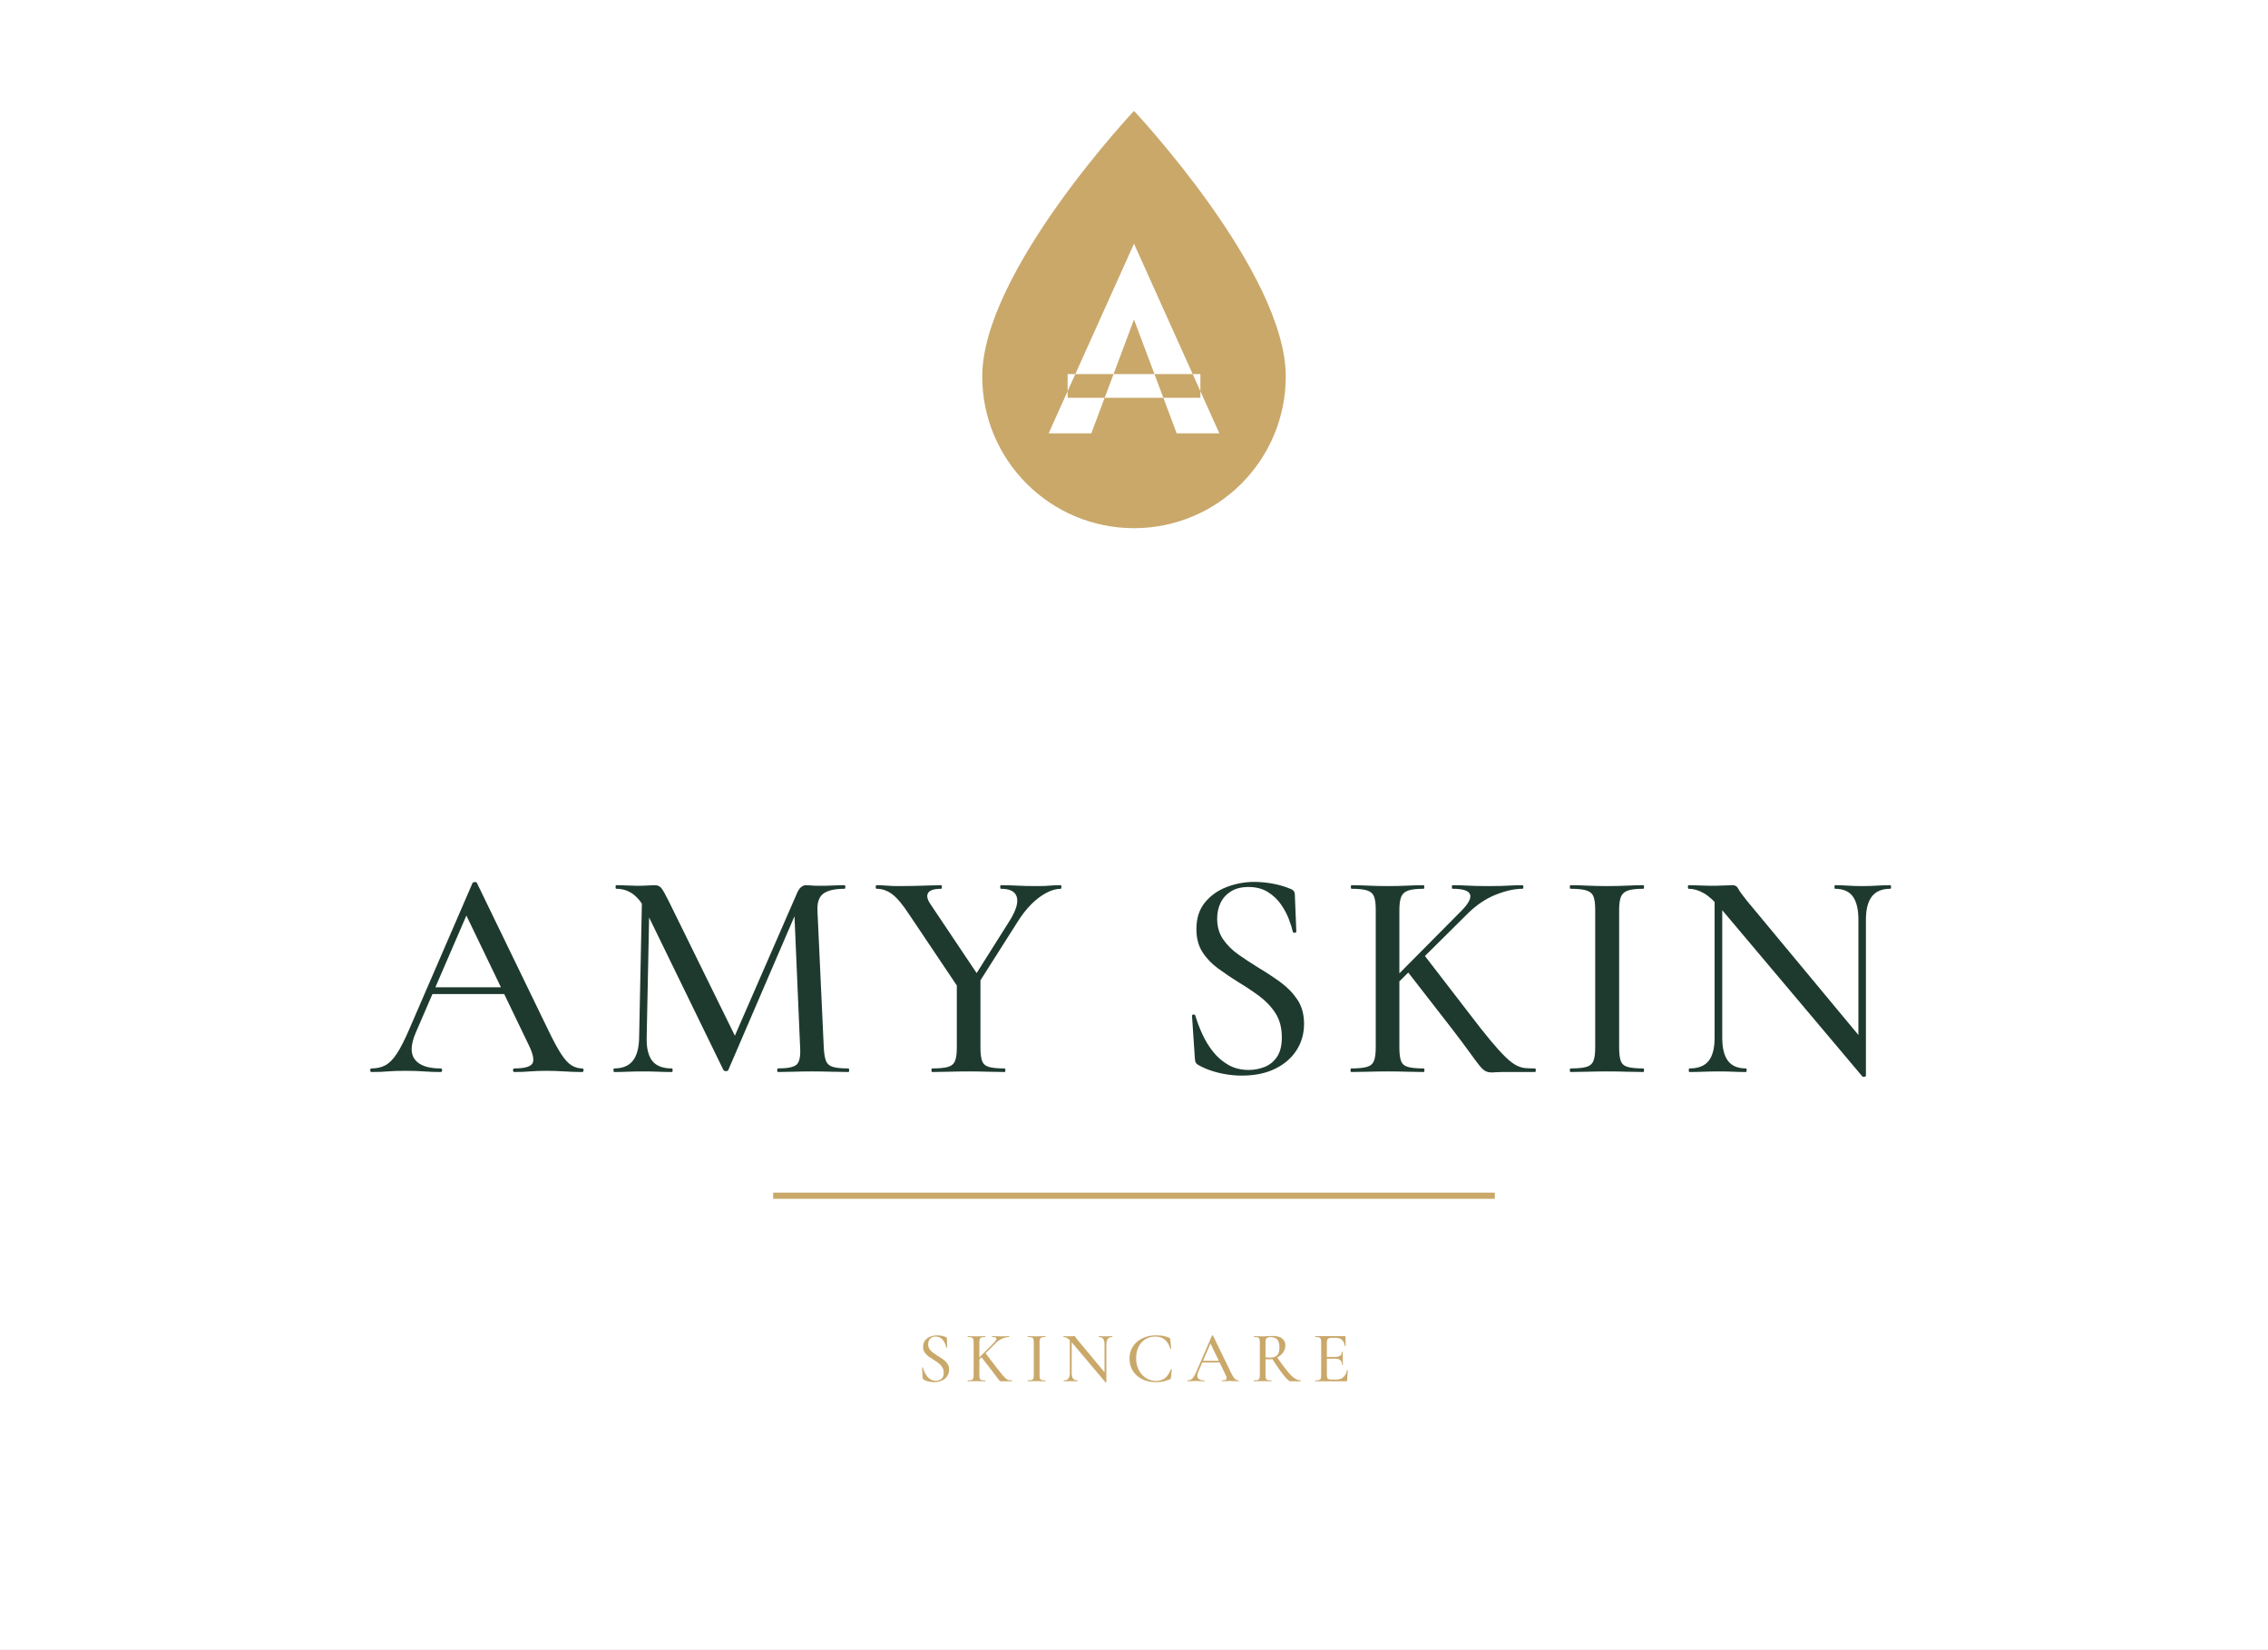
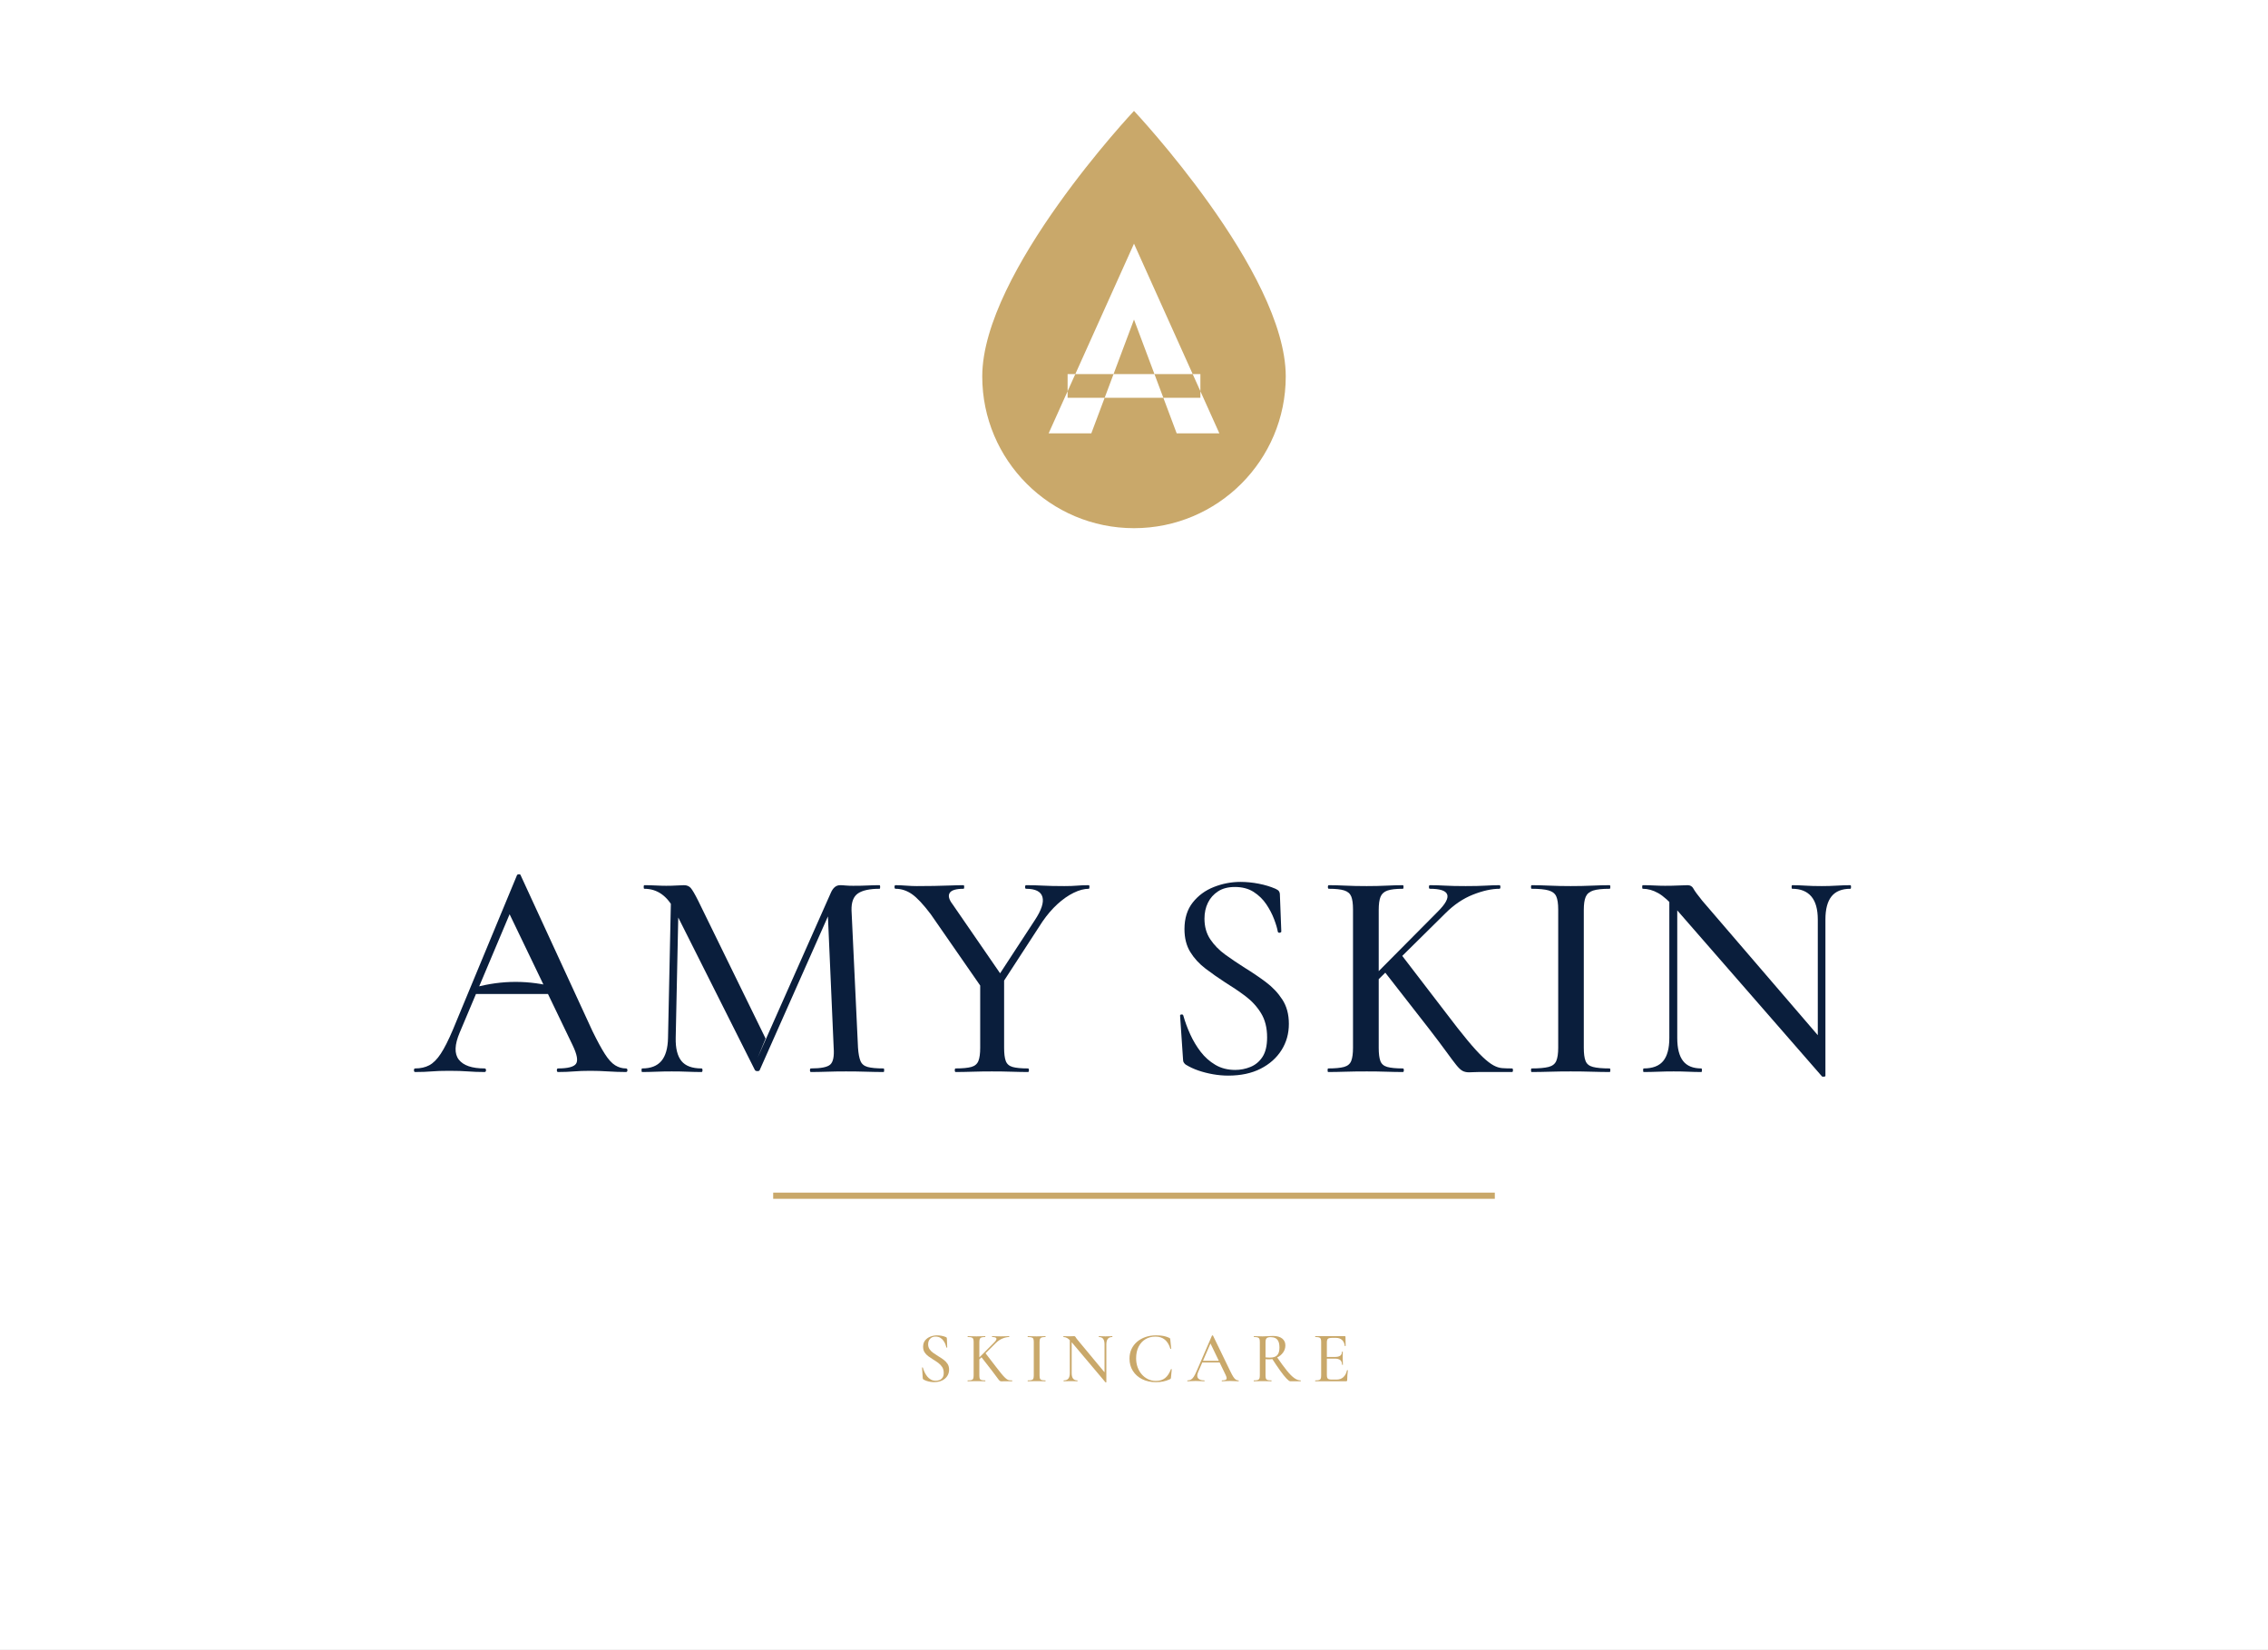
<svg xmlns="http://www.w3.org/2000/svg" width="440" height="320" viewBox="0 0 440 320">
  <rect width="440" height="320" fill="#FFFFFF" />
  <g transform="translate(174.0 16) scale(0.92)">
    <path d="M50 6 C50 6 18 40 18 62 A32 32 0 1 0 82 62 C82 40 50 6 50 6 Z M50 34 L68 74 L59 74 L50 50 L41 74 L32 74 Z M36 61.5 L64 61.5 L64 66.5 L36 66.5 Z" fill="#C9A86A" fill-rule="evenodd" />
  </g>
-   <g transform="translate(72.1 208)" fill="#1E3A2F">
-     <g transform="translate(0.00 0) scale(0.058,-0.058)">
-       <path d="M186.95 260.899 198.65 283.399H470.7L477.7 260.899ZM704.35 12Q708.8 12 708.8 6.0Q708.8 0 704.35 0Q675.45 0 644.6 2.0Q613.75 4 585.4 4Q553.05 4 529.425 2.0Q505.8 0 477 0Q473 0 473.0 6.0Q473 12 477 12Q526.25 12 537.15 27.675Q548.05 43.35 526.35 88.5L310.7 536.249L343.2 584.3L147.5 131.55Q121.6 71 144.85 41.5Q168.1 12 230.7 12Q235.7 12 235.7 6.0Q235.7 0 230.7 0Q200.7 0 175.7 2.0Q150.7 4 112.7 4Q75.9 4 53.5 2.0Q31.1 0 -0.7 0Q-4.7 0 -4.7 6.0Q-4.7 12 -0.7 12Q26.3 12 46.075 22.675Q65.85 33.35 84.25 61.375Q102.65 89.4 124.9 141L337.5 632.3Q339.05 635.3 345.125 635.525Q351.2 635.75 352.2 632.3L592.3 137Q615.75 88.35 633.525 60.85Q651.3 33.35 668.175 22.675Q685.05 12 704.35 12Z" />
+   <g transform="translate(80.6 208)" fill="#0A1E3C">
+     <g transform="translate(0.00 0) scale(0.058)">
+       <path d="M187.0 -261.0 L199.0 -283.0 C289.7 -307.7 380.3 -307.7 471.0 -283.0 L478.0 -261.0 Z M704.0 -12.0 C707.3 -12.0 709.0 -10.0 709.0 -6.0 C709.0 -2.0 707.3 -0.0 704.0 -0.0 C684.7 -0.0 664.8 -0.7 644.5 -2.0 C624.2 -3.3 604.3 -4.0 585.0 -4.0 C563.7 -4.0 545.2 -3.3 529.5 -2.0 C513.8 -0.7 496.3 -0.0 477.0 -0.0 C474.3 -0.0 473.0 -2.0 473.0 -6.0 C473.0 -10.0 474.3 -12.0 477.0 -12.0 C509.7 -12.0 529.7 -17.2 537.0 -27.5 C544.3 -37.8 540.7 -58.3 526.0 -89.0 L311.0 -536.0 L343.4 -595.4 L148.0 -132.0 C130.7 -91.3 129.7 -61.2 145.0 -41.5 C160.3 -21.8 189.0 -12.0 231.0 -12.0 C234.3 -12.0 236.0 -10.0 236.0 -6.0 C236.0 -2.0 234.3 -0.0 231.0 -0.0 C211.0 -0.0 192.7 -0.7 176.0 -2.0 C159.3 -3.3 138.3 -4.0 113.0 -4.0 C88.3 -4.0 68.5 -3.3 53.5 -2.0 C38.5 -0.7 20.3 -0.0 -1.0 -0.0 C-3.7 -0.0 -5.0 -2.0 -5.0 -6.0 C-5.0 -10.0 -3.7 -12.0 -1.0 -12.0 C17.0 -12.0 32.7 -15.5 46.0 -22.5 C59.3 -29.5 72.2 -42.3 84.5 -61.0 C96.8 -79.7 110.3 -106.3 125.0 -141.0 L339.4 -657.9 C340.0 -660.0 342.1 -661.2 345.7 -661.5 C349.3 -661.8 351.4 -660.6 352.0 -657.9 L592.0 -137.0 C608.0 -104.3 621.8 -78.8 633.5 -60.5 C645.2 -42.2 656.7 -29.5 668.0 -22.5 C679.3 -15.5 691.3 -12.0 704.0 -12.0 Z" />
    </g>
-     <g transform="translate(45.01 0) scale(0.058,-0.058)">
-       <path d="M118.65 114.35 128.65 602 153.8 600 143.9 114.35Q142.9 62.45 162.65 37.225Q182.4 12 228.35 12Q230.8 12 230.8 6.0Q230.8 0 228.35 0Q206.35 0 183.075 1.0Q159.8 2 131.35 2Q103.75 2 79.95 1.0Q56.15 0 35.25 0Q32.8 0 32.8 6.0Q32.8 12 35.25 12Q76.8 12 97.225 37.225Q117.65 62.45 118.65 114.35ZM818.7 12Q821.25 12 821.25 6.0Q821.25 0 818.7 0Q793.8 0 762.725 1.0Q731.65 2 697.3 2Q663.6 2 634.9 1.0Q606.2 0 582.95 0Q580.5 0 580.5 6.0Q580.5 12 582.95 12Q631.6 12 645.65 25.0Q659.7 38 657.25 81L637 551.949L675.9 608.3L417.05 7Q416.05 3 409.275 3.0Q402.5 3 400.5 7L139.85 542Q105.15 613 42.25 613Q39.8 613 39.8 619.0Q39.8 625 42.25 625Q59.95 625 79.65 624.0Q99.35 623 112.6 623Q132 623 147.375 624.0Q162.75 625 171 625Q185 625 192.775 615.55Q200.55 606.1 217 573L443.75 111.751L406.95 48.15L647.55 600Q653 612.35 660.6 618.675Q668.2 625 677.55 625Q684.8 625 695.25 624.0Q705.7 623 719.6 623Q748.3 623 767.225 624.0Q786.15 625 805.95 625Q808.4 625 808.4 619.0Q808.4 613 805.95 613Q758.3 613 735.975 597.575Q713.65 582.15 715.1 541.05L736.351 81Q737.801 52 743.851 37.0Q749.901 22 767.1 17.0Q784.3 12 818.7 12Z" />
+     <g transform="translate(42.63 0) scale(0.058)">
+       <path d="M109.8 -114.0 L120.1 -602.0 L145.8 -600.0 L135.5 -114.0 C134.8 -79.3 141.2 -53.7 154.6 -37.0 C168.0 -20.3 190.5 -12.0 222.0 -12.0 C224.1 -12.0 225.1 -10.0 225.1 -6.0 C225.1 -2.0 224.1 -0.0 222.0 0.0 C206.9 -0.0 191.5 -0.3 175.7 -1.0 C159.9 -1.7 142.0 -2.0 122.1 -2.0 C103.6 -2.0 86.1 -1.7 69.6 -1.0 C53.1 -0.3 37.7 -0.0 23.2 0.0 C21.9 -0.0 21.2 -2.0 21.2 -6.0 C21.2 -10.0 21.9 -12.0 23.2 -12.0 C52.1 -12.0 73.5 -20.3 87.6 -37.0 C101.7 -53.7 109.1 -79.3 109.8 -114.0 Z M830.8 -12.0 C832.1 -12.0 832.8 -10.0 832.8 -6.0 C832.8 -2.0 832.1 -0.0 830.8 0.0 C813.6 -0.0 794.4 -0.3 773.1 -1.0 C751.8 -1.7 729.2 -2.0 705.1 -2.0 C682.4 -2.0 661.1 -1.7 641.2 -1.0 C621.4 -0.3 603.5 -0.0 587.7 0.0 C585.6 -0.0 584.6 -2.0 584.6 -6.0 C584.6 -10.0 585.6 -12.0 587.7 -12.0 C621.3 -12.0 642.9 -16.3 652.5 -25.0 C662.2 -33.7 666.0 -52.3 663.9 -81.0 L643.3 -552.0 L683.5 -608.0 L416.7 -7.0 C416.0 -4.3 413.5 -3.0 409.0 -3.0 C404.5 -3.0 401.6 -4.3 400.2 -7.0 L131.4 -542.0 C107.3 -589.3 73.7 -613.0 30.4 -613.0 C29.1 -613.0 28.4 -615.0 28.4 -619.0 C28.4 -623.0 29.1 -625.0 30.4 -625.0 C42.8 -625.0 55.7 -624.7 69.1 -624.0 C82.5 -623.3 94.0 -623.0 103.6 -623.0 C116.6 -623.0 128.4 -623.3 139.1 -624.0 C149.8 -624.7 157.8 -625.0 163.3 -625.0 C172.9 -625.0 180.4 -621.8 185.9 -615.5 C191.4 -609.2 199.7 -595.0 210.7 -573.0 L436.2 -112.0 L409.6 -48.0 L654.6 -600.0 C658.1 -608.0 662.4 -614.2 667.5 -618.5 C672.6 -622.8 678.6 -625.0 685.5 -625.0 C690.3 -625.0 696.3 -624.7 703.5 -624.0 C710.8 -623.3 719.2 -623.0 728.8 -623.0 C748.0 -623.0 764.1 -623.3 777.2 -624.0 C790.3 -624.7 803.7 -625.0 817.4 -625.0 C818.7 -625.0 819.4 -623.0 819.4 -619.0 C819.4 -615.0 818.7 -613.0 817.4 -613.0 C784.4 -613.0 760.4 -607.8 745.2 -597.5 C730.1 -587.2 722.9 -568.3 723.6 -541.0 L745.3 -81.0 C746.6 -61.7 749.4 -47.0 753.5 -37.0 C757.6 -27.0 765.5 -20.3 777.2 -17.0 C788.9 -13.7 806.7 -12.0 830.8 -12.0 Z" />
    </g>
-     <g transform="translate(97.90 0) scale(0.058,-0.058)">
-       <path d="M306.45 284.6 447.6 508.45Q477.85 557.85 470.075 585.425Q462.3 613 416.95 613Q414.5 613 414.5 619.0Q414.5 625 416.95 625Q445.65 625 471.45 623.5Q497.25 622 539.3 622Q564.3 622 579.8 623.5Q595.3 625 617.3 625Q619.3 625 619.3 619.0Q619.3 613 617.3 613Q594.55 613 568.75 599.35Q542.95 585.7 518.525 561.2Q494.1 536.7 472.85 502.749L324.7 269.25ZM280.9 272.35 109.65 527.6Q77.35 576.95 53.025 594.975Q28.7 613 1.15 613Q-1.85 613 -1.85 619.0Q-1.85 625 1.15 625Q17.25 625 35.175 623.5Q53.1 622 69.2 622Q96.65 622 123.975 622.5Q151.3 623 175.675 624.0Q200.05 625 217.5 625Q219.5 625 219.5 619.0Q219.5 613 217.5 613Q181.901 613 173.376 599.05Q164.851 585.1 181.751 560.85L344.45 317.9ZM269.4 310 348.5 319V81Q348.5 52 354.05 37.0Q359.6 22 376.8 17.0Q394 12 428.85 12Q431.85 12 431.85 6.0Q431.85 0 428.85 0Q404.5 0 374.375 1.0Q344.25 2 308.45 2Q274.1 2 242.75 1.0Q211.4 0 187.05 0Q184.5 0 184.5 6.0Q184.5 12 187.05 12Q221.9 12 239.6 17.0Q257.3 22 263.35 37.0Q269.4 52 269.4 81Z" />
+     <g transform="translate(93.96 0) scale(0.058)">
+       <path d="M306.0 -285.0 L451.7 -508.0 C473.8 -541.3 482.3 -567.2 477.2 -585.5 C472.1 -603.8 453.8 -613.0 422.3 -613.0 C420.2 -613.0 419.2 -615.0 419.2 -619.0 C419.2 -623.0 420.3 -625.0 422.4 -625.0 C442.7 -625.0 461.7 -624.5 479.6 -623.5 C497.4 -622.5 521.0 -622.0 550.4 -622.0 C567.9 -622.0 582.1 -622.5 593.0 -623.5 C603.8 -624.5 616.9 -625.0 632.4 -625.0 C633.8 -625.0 634.5 -623.0 634.4 -619.0 C634.3 -615.0 633.6 -613.0 632.2 -613.0 C616.9 -613.0 600.0 -608.5 581.5 -599.5 C563.1 -590.5 545.0 -577.8 527.2 -561.5 C509.4 -545.2 492.7 -525.7 477.1 -503.0 L325.0 -269.0 Z M281.0 -272.0 L103.5 -528.0 C78.8 -560.7 57.9 -583.0 40.8 -595.0 C23.6 -607.0 5.2 -613.0 -14.3 -613.0 C-16.4 -613.0 -17.5 -615.0 -17.6 -619.0 C-17.6 -623.0 -16.5 -625.0 -14.4 -625.0 C-3.3 -625.0 8.6 -624.5 21.2 -623.5 C33.9 -622.5 45.8 -622.0 57.0 -622.0 C76.6 -622.0 95.9 -622.2 114.8 -622.5 C133.7 -622.8 151.7 -623.3 168.8 -624.0 C185.9 -624.7 200.8 -625.0 213.4 -625.0 C214.8 -625.0 215.5 -623.0 215.5 -619.0 C215.5 -615.0 214.8 -613.0 213.4 -613.0 C188.2 -613.0 172.7 -608.3 166.9 -599.0 C161.2 -589.7 164.4 -577.0 176.7 -561.0 L344.0 -318.0 Z M269.0 -310.0 L349.0 -319.0 L349.0 -81.0 C349.0 -61.7 350.8 -47.0 354.5 -37.0 C358.2 -27.0 365.7 -20.3 377.0 -17.0 C388.3 -13.7 405.7 -12.0 429.0 -12.0 C431.0 -12.0 432.0 -10.0 432.0 -6.0 C432.0 -2.0 431.0 -0.0 429.0 0.0 C413.0 -0.0 394.8 -0.3 374.5 -1.0 C354.2 -1.7 332.0 -2.0 308.0 -2.0 C285.3 -2.0 263.5 -1.7 242.5 -1.0 C221.5 -0.3 203.0 -0.0 187.0 0.0 C185.0 -0.0 184.0 -2.0 184.0 -6.0 C184.0 -10.0 185.0 -12.0 187.0 -12.0 C210.3 -12.0 227.8 -13.7 239.5 -17.0 C251.2 -20.3 259.0 -27.0 263.0 -37.0 C267.0 -47.0 269.0 -61.7 269.0 -81.0 Z" />
    </g>
-     <g transform="translate(155.09 0) scale(0.058,-0.058)">
-       <path d="M154.2 513Q154.2 472.8 174.25 443.75Q194.3 414.7 226.35 392.25Q258.4 369.8 293.95 347.9Q331.4 325.55 365.625 300.7Q399.85 275.85 422.35 242.45Q444.85 209.05 444.85 161.05Q444.85 111.9 419.65 72.725Q394.45 33.55 347.875 10.775Q301.3 -12 236 -12Q210.4 -12 183.95 -7.65Q157.5 -3.3 133.2 4.875Q108.9 13.05 89.2 24.7Q84.65 27.7 82.475 31.75Q80.3 35.8 79.75 43.7L70.15 186.75Q69.15 191.75 74.65 192.25Q80.15 192.75 81.15 188.75Q90.1 158.3 104.8 126.275Q119.5 94.25 140.9 67.45Q162.3 40.65 191.675 23.8Q221.05 6.95 259.8 6.95Q287.2 6.95 312.6 16.875Q338 26.8 354.25 50.55Q370.5 74.3 370.5 115.7Q370.5 163.8 349.225 196.75Q327.95 229.7 294.95 254.1Q261.95 278.5 225.4 300.4Q190.4 322.3 157.85 345.975Q125.3 369.65 105.025 401.15Q84.75 432.65 84.75 478.3Q84.75 532.1 113.225 567.05Q141.7 602 186.35 619.0Q231 636 278.25 636Q308.75 636 340.626 630.05Q372.501 624.1 399 612.9Q407.901 609.45 410.951 604.725Q414 600 414 594.55L418.95 470.099Q418.95 466.549 413.9 465.874Q408.85 465.199 407.4 468.749Q403.6 486.249 393.975 511.549Q384.35 536.849 367.175 561.35Q350 585.85 323.375 602.4Q296.75 618.95 258.95 618.95Q224.05 618.95 200.8 604.55Q177.55 590.15 165.875 566.525Q154.2 542.9 154.2 513Z" />
+     <g transform="translate(143.96 0) scale(0.058)">
+       <path d="M157.1 -513.0 C157.1 -486.3 163.6 -463.3 176.5 -444.0 C189.4 -424.7 206.2 -407.5 226.9 -392.5 C247.7 -377.5 269.6 -362.7 292.9 -348.0 C316.8 -333.3 339.9 -317.7 362.2 -301.0 C384.6 -284.3 403.0 -264.8 417.5 -242.5 C432.1 -220.2 439.4 -193.0 439.4 -161.0 C439.4 -128.3 431.1 -99.0 414.6 -73.0 C398.1 -47.0 374.9 -26.3 344.8 -11.0 C314.7 4.3 278.7 12.0 236.6 12.0 C219.8 12.0 202.8 10.5 185.7 7.5 C168.6 4.5 152.2 0.3 136.7 -5.0 C121.2 -10.3 106.9 -17.0 94.0 -25.0 C91.5 -27.0 89.4 -29.3 87.8 -32.0 C86.1 -34.7 85.3 -38.7 85.3 -44.0 L75.6 -187.0 C74.9 -190.3 76.4 -192.2 79.9 -192.5 C83.5 -192.8 85.6 -191.7 86.3 -189.0 C92.1 -168.3 99.8 -147.3 109.5 -126.0 C119.2 -104.7 130.9 -85.2 144.5 -67.5 C158.1 -49.8 174.4 -35.3 193.5 -24.0 C212.6 -12.7 234.7 -7.0 259.9 -7.0 C277.4 -7.0 294.4 -10.3 310.9 -17.0 C327.4 -23.7 340.8 -34.8 351.1 -50.5 C361.4 -66.2 366.6 -88.0 366.6 -116.0 C366.6 -148.0 359.8 -175.0 346.2 -197.0 C332.7 -219.0 315.2 -238.0 293.9 -254.0 C272.6 -270.0 249.9 -285.3 226.0 -300.0 C203.3 -314.7 181.5 -330.0 160.5 -346.0 C139.5 -362.0 122.5 -380.5 109.6 -401.5 C96.7 -422.5 90.2 -448.0 90.2 -478.0 C90.2 -514.0 99.4 -543.7 117.8 -567.0 C136.2 -590.3 159.8 -607.7 188.6 -619.0 C217.4 -630.3 247.0 -636.0 277.4 -636.0 C297.4 -636.0 317.8 -634.0 338.4 -630.0 C359.1 -626.0 377.9 -620.3 394.7 -613.0 C400.6 -610.3 404.5 -607.5 406.4 -604.5 C408.3 -601.5 409.3 -598.3 409.3 -595.0 L414.1 -470.0 C414.1 -468.0 412.5 -466.7 409.2 -466.0 C406.0 -465.3 403.8 -466.3 402.5 -469.0 C400.6 -480.3 396.4 -494.5 389.9 -511.5 C383.4 -528.5 374.7 -545.2 363.7 -561.5 C352.7 -577.8 338.6 -591.5 321.5 -602.5 C304.4 -613.5 283.5 -619.0 258.9 -619.0 C236.3 -619.0 217.6 -614.2 202.7 -604.5 C187.8 -594.8 176.5 -582.2 168.8 -566.5 C161.0 -550.8 157.1 -533.0 157.1 -513.0 Z" />
    </g>
-     <g transform="translate(188.09 0) scale(0.058,-0.058)">
-       <path d="M115.65 81V544Q115.65 573 109.825 587.5Q104 602 86.575 607.5Q69.15 613 34.75 613Q32.3 613 32.3 619.0Q32.3 625 34.75 625Q59.65 625 90.275 623.5Q120.9 622 154.7 622Q191.05 622 221.4 623.5Q251.75 625 275.65 625Q278.1 625 278.1 619.0Q278.1 613 275.65 613Q241.25 613 224.05 607.0Q206.85 601 200.8 586.0Q194.75 571 194.75 542V81Q194.75 52 200.3 37.0Q205.85 22 223.325 17.0Q240.8 12 275.65 12Q278.55 12 278.55 6.0Q278.55 0 275.65 0Q250.75 0 220.9 1.0Q191.05 2 154.7 2Q120.9 2 89.55 1.0Q58.2 0 33.3 0Q31.3 0 31.3 6.0Q31.3 12 33.3 12Q68.15 12 85.85 17.0Q103.55 22 109.6 37.0Q115.65 52 115.65 81ZM370.3 145 218.45 340.45 277.551 391.6 425.601 199.35Q469.001 142.15 499.026 106.1Q529.051 70.05 549.476 50.375Q569.901 30.7 585.55 22.525Q601.2 14.35 615.8 13.175Q630.4 12 648.05 12Q651.05 12 651.05 6.0Q651.05 0 648.05 0Q603.5 0 576.5 0.0Q549.5 0 536.05 0Q525.45 0 518.025 -0.725Q510.6 -1.45 504.25 -1.45Q490.7 -1.45 481.8 3.55Q472.9 8.55 461.05 23.55Q449.2 38.55 428.3 67.55Q407.4 96.55 370.3 145ZM142.9 277.8 400.35 537.4Q437.9 574.95 431.15 593.975Q424.4 613 372.75 613Q370.3 613 370.3 619.0Q370.3 625 372.75 625Q398.1 625 424.175 623.5Q450.25 622 492.95 622Q534.9 622 559.325 623.5Q583.75 625 606.451 625Q609.451 625 609.451 619.0Q609.451 613 606.451 613Q567.05 613 517.55 593.375Q468.05 573.75 424.7 531.4L168.25 277Z" />
+     <g transform="translate(175.16 0) scale(0.058)">
+       <path d="M116.0 -81.0 L116.0 -544.0 C116.0 -563.3 114.0 -577.8 110.0 -587.5 C106.0 -597.2 98.2 -603.8 86.5 -607.5 C74.8 -611.2 57.7 -613.0 35.0 -613.0 C33.0 -613.0 32.0 -615.0 32.0 -619.0 C32.0 -623.0 33.0 -625.0 35.0 -625.0 C51.7 -625.0 70.2 -624.5 90.5 -623.5 C110.8 -622.5 134.7 -622.0 162.0 -622.0 C186.0 -622.0 208.2 -622.5 228.5 -623.5 C248.8 -624.5 267.0 -625.0 283.0 -625.0 C284.3 -625.0 285.0 -623.0 285.0 -619.0 C285.0 -615.0 284.3 -613.0 283.0 -613.0 C259.7 -613.0 242.3 -611.0 231.0 -607.0 C219.7 -603.0 212.0 -596.0 208.0 -586.0 C204.0 -576.0 202.0 -561.3 202.0 -542.0 L202.0 -81.0 C202.0 -61.7 203.8 -47.0 207.5 -37.0 C211.2 -27.0 218.8 -20.3 230.5 -17.0 C242.2 -13.7 259.7 -12.0 283.0 -12.0 C285.0 -12.0 286.0 -10.0 286.0 -6.0 C286.0 -2.0 285.0 -0.0 283.0 0.0 C266.3 -0.0 248.0 -0.3 228.0 -1.0 C208.0 -1.7 186.0 -2.0 162.0 -2.0 C134.7 -2.0 110.5 -1.7 89.5 -1.0 C68.5 -0.3 49.7 -0.0 33.0 0.0 C31.7 -0.0 31.0 -2.0 31.0 -6.0 C31.0 -10.0 31.7 -12.0 33.0 -12.0 C56.3 -12.0 74.0 -13.7 86.0 -17.0 C98.0 -20.3 106.0 -27.0 110.0 -37.0 C114.0 -47.0 116.0 -61.7 116.0 -81.0 Z M370.0 -145.0 L218.0 -340.0 L278.0 -392.0 L426.0 -199.0 C454.7 -161.0 479.0 -130.0 499.0 -106.0 C519.0 -82.0 535.8 -63.5 549.5 -50.5 C563.2 -37.5 575.2 -28.2 585.5 -22.5 C595.8 -16.8 605.8 -13.7 615.5 -13.0 C625.2 -12.3 636.0 -12.0 648.0 -12.0 C650.0 -12.0 651.0 -10.0 651.0 -6.0 C651.0 -2.0 650.0 -0.0 648.0 0.0 C618.7 -0.0 595.0 -0.0 577.0 -0.0 C559.0 -0.0 545.3 -0.0 536.0 0.0 C528.7 -0.0 522.7 0.2 518.0 0.5 C513.3 0.8 508.7 1.0 504.0 1.0 C495.3 1.0 488.0 -0.7 482.0 -4.0 C476.0 -7.3 469.0 -14.0 461.0 -24.0 C453.0 -34.0 442.0 -48.7 428.0 -68.0 C414.0 -87.3 394.7 -113.0 370.0 -145.0 Z M143.0 -278.0 L400.0 -537.0 C425.3 -562.3 435.7 -581.3 431.0 -594.0 C426.3 -606.7 407.0 -613.0 373.0 -613.0 C371.0 -613.0 370.0 -615.0 370.0 -619.0 C370.0 -623.0 371.0 -625.0 373.0 -625.0 C389.7 -625.0 406.7 -624.5 424.0 -623.5 C441.3 -622.5 464.3 -622.0 493.0 -622.0 C521.0 -622.0 543.2 -622.5 559.5 -623.5 C575.8 -624.5 591.3 -625.0 606.0 -625.0 C608.0 -625.0 609.0 -623.0 609.0 -619.0 C609.0 -615.0 608.0 -613.0 606.0 -613.0 C580.0 -613.0 550.5 -606.5 517.5 -593.5 C484.5 -580.5 453.7 -559.7 425.0 -531.0 L168.0 -277.0 Z" />
    </g>
-     <g transform="translate(229.97 0) scale(0.058,-0.058)">
-       <path d="M207.75 81Q207.75 52 213.3 37.0Q218.85 22 236.325 17.0Q253.8 12 288.65 12Q291.1 12 291.1 6.0Q291.1 0 288.65 0Q263.635 0 233.408 1.0Q203.181 2 166.7 2Q132.164 2 101.291 1.0Q70.417 0 45.3 0Q42.75 0 42.75 6.0Q42.75 12 45.48 12Q80.06 12 97.805 17.0Q115.55 22 121.6 37.0Q127.65 52 127.65 81V544Q127.65 573 121.702 587.5Q115.755 602 97.912 607.5Q80.07 613 45.3 613Q42.75 613 42.75 619.0Q42.75 625 45.3 625Q70.417 625 101.291 623.5Q132.164 622 166.7 622Q203.181 622 233.929 623.5Q264.677 625 288.65 625Q291.1 625 291.1 619.0Q291.1 613 288.65 613Q254.109 613 236.838 607.0Q219.567 601 213.659 586.0Q207.75 571 207.75 542Z" />
+     <g transform="translate(214.43 0) scale(0.058)">
+       <path d="M210.9 -81.0 C210.9 -61.7 212.8 -47.0 216.8 -37.0 C220.7 -27.0 228.8 -20.3 241.4 -17.0 C253.9 -13.7 272.6 -12.0 297.5 -12.0 C299.0 -12.0 299.7 -10.0 299.7 -6.0 C299.7 -2.0 299.0 -0.0 297.5 0.0 C279.7 -0.0 259.9 -0.3 238.2 -1.0 C216.4 -1.7 192.7 -2.0 167.0 -2.0 C142.1 -2.0 118.5 -1.7 96.4 -1.0 C74.3 -0.3 54.3 -0.0 36.5 0.0 C35.0 -0.0 34.3 -2.0 34.3 -6.0 C34.3 -10.0 35.0 -12.0 36.5 -12.0 C61.4 -12.0 80.3 -13.7 93.2 -17.0 C106.0 -20.3 114.5 -27.0 118.8 -37.0 C123.1 -47.0 125.3 -61.7 125.3 -81.0 L125.3 -544.0 C125.3 -563.3 123.1 -577.8 118.8 -587.5 C114.5 -597.2 106.0 -603.8 93.2 -607.5 C80.3 -611.2 61.4 -613.0 36.5 -613.0 C35.0 -613.0 34.3 -615.0 34.3 -619.0 C34.3 -623.0 35.0 -625.0 36.5 -625.0 C54.3 -625.0 74.3 -624.5 96.4 -623.5 C118.5 -622.5 142.1 -622.0 167.0 -622.0 C192.7 -622.0 216.6 -622.5 238.7 -623.5 C260.8 -624.5 280.4 -625.0 297.5 -625.0 C299.0 -625.0 299.7 -623.0 299.7 -619.0 C299.7 -615.0 299.0 -613.0 297.5 -613.0 C272.6 -613.0 254.0 -611.0 241.9 -607.0 C229.8 -603.0 221.6 -596.0 217.3 -586.0 C213.0 -576.0 210.9 -561.3 210.9 -542.0 Z" />
    </g>
-     <g transform="translate(253.46 0) scale(0.058,-0.058)">
-       <path d="M122.05 114.35V602L147.65 600V114.35Q147.65 62.45 166.9 37.225Q186.15 12 226.8 12Q229.35 12 229.35 6.0Q229.35 0 226.8 0Q206.45 0 184.6 1.0Q162.75 2 136.4 2Q109.7 2 84.775 1.0Q59.85 0 38.05 0Q35.6 0 35.6 6.0Q35.6 12 38.05 12Q82.05 12 102.05 37.225Q122.05 62.45 122.05 114.35ZM628.2 -12.8Q628.2 -15.25 623.425 -15.75Q618.65 -16.25 616.65 -15.25L146.2 543Q111.3 584 85.475 598.5Q59.65 613 35.2 613Q32.65 613 32.65 619.0Q32.65 625 35.2 625Q53.55 625 72.9 624.0Q92.25 623 108.05 623Q131.95 623 151.875 624.0Q171.801 625 182.301 625Q195.301 625 200.976 613.5Q206.651 602 230.101 573L620.2 103.251ZM628.2 509.65V-12.8L603.05 17.75V509.65Q603.05 561.55 584.35 587.275Q565.65 613 525 613Q523 613 523.0 619.0Q523 625 525 625Q545.9 625 567.75 623.5Q589.6 622 615.95 622Q640.75 622 665.1 623.5Q689.45 625 709.8 625Q712.35 625 712.35 619.0Q712.35 613 709.8 613Q668.15 613 648.175 587.275Q628.2 561.55 628.2 509.65Z" />
+     <g transform="translate(236.47 0) scale(0.058)">
+       <path d="M117.0 -114.0 L117.0 -602.0 L143.5 -600.0 L143.5 -114.0 C143.5 -79.3 150.0 -53.7 162.9 -37.0 C175.8 -20.3 196.2 -12.0 224.1 -12.0 C225.4 -12.0 226.1 -10.0 226.1 -6.0 C226.1 -2.0 225.4 -0.0 224.1 0.0 C209.8 -0.0 195.4 -0.3 180.8 -1.0 C166.1 -1.7 149.6 -2.0 131.3 -2.0 C113.6 -2.0 96.3 -1.7 79.3 -1.0 C62.3 -0.3 46.3 -0.0 31.3 0.0 C30.0 -0.0 29.3 -2.0 29.3 -6.0 C29.3 -10.0 30.0 -12.0 31.3 -12.0 C61.2 -12.0 83.0 -20.3 96.6 -37.0 C110.2 -53.7 117.0 -79.3 117.0 -114.0 Z M639.1 13.0 C639.1 14.3 637.6 15.2 634.5 15.5 C631.4 15.8 629.2 15.7 627.9 15.0 L141.5 -543.0 C117.7 -570.3 97.1 -588.8 79.8 -598.5 C62.5 -608.2 45.3 -613.0 28.3 -613.0 C26.9 -613.0 26.2 -615.0 26.2 -619.0 C26.2 -623.0 26.9 -625.0 28.3 -625.0 C41.2 -625.0 54.1 -624.7 67.0 -624.0 C79.9 -623.3 91.8 -623.0 102.7 -623.0 C119.0 -623.0 134.0 -623.3 147.6 -624.0 C161.2 -624.7 171.4 -625.0 178.2 -625.0 C187.1 -625.0 193.5 -621.2 197.6 -613.5 C201.7 -605.8 211.5 -592.3 227.2 -573.0 L631.0 -103.0 Z M639.1 -510.0 L639.1 13.0 L613.6 -18.0 L613.6 -510.0 C613.6 -544.7 606.3 -570.5 591.8 -587.5 C577.2 -604.5 556.0 -613.0 528.1 -613.0 C526.7 -613.0 526.0 -615.0 526.0 -619.0 C526.0 -623.0 526.7 -625.0 528.1 -625.0 C542.4 -625.0 557.0 -624.5 572.0 -623.5 C586.9 -622.5 605.2 -622.0 626.9 -622.0 C643.9 -622.0 660.5 -622.5 676.8 -623.5 C693.1 -624.5 708.5 -625.0 722.8 -625.0 C724.1 -625.0 724.8 -623.0 724.8 -619.0 C724.8 -615.0 724.1 -613.0 722.8 -613.0 C694.2 -613.0 673.1 -604.5 659.5 -587.5 C645.9 -570.5 639.1 -544.7 639.1 -510.0 Z" />
    </g>
  </g>
  <line x1="150.0" y1="232" x2="290.0" y2="232" stroke="#C9A86A" stroke-width="1.2" />
  <g transform="translate(177.9 268)" fill="#C9A86A">
    <g transform="translate(0.00 0) scale(0.014,-0.014)">
      <path d="M154.2 513Q154.2 472.8 174.25 443.75Q194.3 414.7 226.35 392.25Q258.4 369.8 293.95 347.9Q331.4 325.55 365.625 300.7Q399.85 275.85 422.35 242.45Q444.85 209.05 444.85 161.05Q444.85 111.9 419.65 72.725Q394.45 33.55 347.875 10.775Q301.3 -12 236 -12Q210.4 -12 183.95 -7.65Q157.5 -3.3 133.2 4.875Q108.9 13.05 89.2 24.7Q84.65 27.7 82.475 31.75Q80.3 35.8 79.75 43.7L70.15 186.75Q69.15 191.75 74.65 192.25Q80.15 192.75 81.15 188.75Q90.1 158.3 104.8 126.275Q119.5 94.25 140.9 67.45Q162.3 40.65 191.675 23.8Q221.05 6.95 259.8 6.95Q287.2 6.95 312.6 16.875Q338 26.8 354.25 50.55Q370.5 74.3 370.5 115.7Q370.5 163.8 349.225 196.75Q327.95 229.7 294.95 254.1Q261.95 278.5 225.4 300.4Q190.4 322.3 157.85 345.975Q125.3 369.65 105.025 401.15Q84.75 432.65 84.75 478.3Q84.75 532.1 113.225 567.05Q141.7 602 186.35 619.0Q231 636 278.25 636Q308.75 636 340.626 630.05Q372.501 624.1 399 612.9Q407.901 609.45 410.951 604.725Q414 600 414 594.55L418.95 470.099Q418.95 466.549 413.9 465.874Q408.85 465.199 407.4 468.749Q403.6 486.249 393.975 511.549Q384.35 536.849 367.175 561.35Q350 585.85 323.375 602.4Q296.75 618.95 258.95 618.95Q224.05 618.95 200.8 604.55Q177.55 590.15 165.875 566.525Q154.2 542.9 154.2 513Z" />
    </g>
    <g transform="translate(9.37 0) scale(0.014,-0.014)">
      <path d="M115.65 81V544Q115.65 573 109.825 587.5Q104 602 86.575 607.5Q69.15 613 34.75 613Q32.3 613 32.3 619.0Q32.3 625 34.75 625Q59.65 625 90.275 623.5Q120.9 622 154.7 622Q191.05 622 221.4 623.5Q251.75 625 275.65 625Q278.1 625 278.1 619.0Q278.1 613 275.65 613Q241.25 613 224.05 607.0Q206.85 601 200.8 586.0Q194.75 571 194.75 542V81Q194.75 52 200.3 37.0Q205.85 22 223.325 17.0Q240.8 12 275.65 12Q278.55 12 278.55 6.0Q278.55 0 275.65 0Q250.75 0 220.9 1.0Q191.05 2 154.7 2Q120.9 2 89.55 1.0Q58.2 0 33.3 0Q31.3 0 31.3 6.0Q31.3 12 33.3 12Q68.15 12 85.85 17.0Q103.55 22 109.6 37.0Q115.65 52 115.65 81ZM370.3 145 218.45 340.45 277.551 391.6 425.601 199.35Q469.001 142.15 499.026 106.1Q529.051 70.05 549.476 50.375Q569.901 30.7 585.55 22.525Q601.2 14.35 615.8 13.175Q630.4 12 648.05 12Q651.05 12 651.05 6.0Q651.05 0 648.05 0Q603.5 0 576.5 0.0Q549.5 0 536.05 0Q525.45 0 518.025 -0.725Q510.6 -1.45 504.25 -1.45Q490.7 -1.45 481.8 3.55Q472.9 8.55 461.05 23.55Q449.2 38.55 428.3 67.55Q407.4 96.55 370.3 145ZM142.9 277.8 400.35 537.4Q437.9 574.95 431.15 593.975Q424.4 613 372.75 613Q370.3 613 370.3 619.0Q370.3 625 372.75 625Q398.1 625 424.175 623.5Q450.25 622 492.95 622Q534.9 622 559.325 623.5Q583.75 625 606.451 625Q609.451 625 609.451 619.0Q609.451 613 606.451 613Q567.05 613 517.55 593.375Q468.05 573.75 424.7 531.4L168.25 277Z" />
    </g>
    <g transform="translate(20.87 0) scale(0.014,-0.014)">
      <path d="M207.75 81Q207.75 52 213.3 37.0Q218.85 22 236.325 17.0Q253.8 12 288.65 12Q291.1 12 291.1 6.0Q291.1 0 288.65 0Q263.635 0 233.408 1.0Q203.181 2 166.7 2Q132.164 2 101.291 1.0Q70.417 0 45.3 0Q42.75 0 42.75 6.0Q42.75 12 45.48 12Q80.06 12 97.805 17.0Q115.55 22 121.6 37.0Q127.65 52 127.65 81V544Q127.65 573 121.702 587.5Q115.755 602 97.912 607.5Q80.07 613 45.3 613Q42.75 613 42.75 619.0Q42.75 625 45.3 625Q70.417 625 101.291 623.5Q132.164 622 166.7 622Q203.181 622 233.929 623.5Q264.677 625 288.65 625Q291.1 625 291.1 619.0Q291.1 613 288.65 613Q254.109 613 236.838 607.0Q219.567 601 213.659 586.0Q207.75 571 207.75 542Z" />
    </g>
    <g transform="translate(27.94 0) scale(0.014,-0.014)">
      <path d="M122.05 114.35V602L147.65 600V114.35Q147.65 62.45 166.9 37.225Q186.15 12 226.8 12Q229.35 12 229.35 6.0Q229.35 0 226.8 0Q206.45 0 184.6 1.0Q162.75 2 136.4 2Q109.7 2 84.775 1.0Q59.85 0 38.05 0Q35.6 0 35.6 6.0Q35.6 12 38.05 12Q82.05 12 102.05 37.225Q122.05 62.45 122.05 114.35ZM628.2 -12.8Q628.2 -15.25 623.425 -15.75Q618.65 -16.25 616.65 -15.25L146.2 543Q111.3 584 85.475 598.5Q59.65 613 35.2 613Q32.65 613 32.65 619.0Q32.65 625 35.2 625Q53.55 625 72.9 624.0Q92.25 623 108.05 623Q131.95 623 151.875 624.0Q171.801 625 182.301 625Q195.301 625 200.976 613.5Q206.651 602 230.101 573L620.2 103.251ZM628.2 509.65V-12.8L603.05 17.75V509.65Q603.05 561.55 584.35 587.275Q565.65 613 525 613Q523 613 523.0 619.0Q523 625 525 625Q545.9 625 567.75 623.5Q589.6 622 615.95 622Q640.75 622 665.1 623.5Q689.45 625 709.8 625Q712.35 625 712.35 619.0Q712.35 613 709.8 613Q668.15 613 648.175 587.275Q628.2 561.55 628.2 509.65Z" />
    </g>
    <g transform="translate(40.54 0) scale(0.014,-0.014)">
      <path d="M416 636Q454.25 636 486.75 632.45Q519.25 628.9 547.7 620.975Q576.15 613.05 602.2 600.2Q609.55 596.65 611.5 593.25Q613.45 589.85 614.45 577.75L626.9 452.5Q626.9 450.05 621.625 448.775Q616.35 447.5 614.9 451.5Q590.2 533.6 539.25 576.225Q488.3 618.85 408.8 618.85Q329.25 618.85 268.875 582.075Q208.501 545.3 174.701 477.75Q140.901 410.2 140.901 317.75Q140.901 250.5 161.926 193.175Q182.951 135.85 220.626 93.65Q258.3 51.45 307.7 28.025Q357.1 4.6 414.4 4.6Q493.65 4.6 543.175 44.75Q592.7 84.9 623.25 166.7Q624.7 169.7 629.75 168.7Q634.8 167.7 634.8 165.25L623.65 51.15Q622.65 39.15 620.425 35.925Q618.2 32.7 610.85 28.7Q560.1 5.65 513.7 -3.45Q467.3 -12.55 413.85 -12.55Q307.5 -12.55 225.15 28.5Q142.8 69.55 95.9 143.425Q49 217.3 49 314.05Q49 386.05 76.4 445.175Q103.8 504.3 153.65 546.975Q203.5 589.65 270.3 612.825Q337.1 636 416 636Z" />
    </g>
    <g transform="translate(52.50 0) scale(0.014,-0.014)">
      <path d="M186.95 260.899 198.65 283.399H470.7L477.7 260.899ZM704.35 12Q708.8 12 708.8 6.0Q708.8 0 704.35 0Q675.45 0 644.6 2.0Q613.75 4 585.4 4Q553.05 4 529.425 2.0Q505.8 0 477 0Q473 0 473.0 6.0Q473 12 477 12Q526.25 12 537.15 27.675Q548.05 43.35 526.35 88.5L310.7 536.249L343.2 584.3L147.5 131.55Q121.6 71 144.85 41.5Q168.1 12 230.7 12Q235.7 12 235.7 6.0Q235.7 0 230.7 0Q200.7 0 175.7 2.0Q150.7 4 112.7 4Q75.9 4 53.5 2.0Q31.1 0 -0.7 0Q-4.7 0 -4.7 6.0Q-4.7 12 -0.7 12Q26.3 12 46.075 22.675Q65.85 33.35 84.25 61.375Q102.65 89.4 124.9 141L337.5 632.3Q339.05 635.3 345.125 635.525Q351.2 635.75 352.2 632.3L592.3 137Q615.75 88.35 633.525 60.85Q651.3 33.35 668.175 22.675Q685.05 12 704.35 12Z" />
    </g>
    <g transform="translate(64.76 0) scale(0.014,-0.014)">
      <path d="M546.5 0Q530.4 0 493.875 38.325Q457.35 76.65 405.95 148.475Q354.55 220.3 290.6 319.3L358.401 340.15Q441.701 219.15 500.126 146.975Q558.55 74.8 603.65 43.4Q648.75 12 690.4 12Q692.95 12 692.95 6.0Q692.95 0 690.4 0Q634.15 0 598.675 0.0Q563.2 0 546.5 0ZM306.2 628Q389.95 628 434.5 592.575Q479.051 557.15 479.051 497.7Q479.051 442 447.151 397.875Q415.251 353.75 363.751 328.75Q312.251 303.75 252.501 303.75Q241.251 303.75 228.126 304.3Q215 304.85 204.1 305.85V81Q204.1 52 209.65 37.0Q215.2 22 232.675 17.0Q250.15 12 285 12Q287.55 12 287.55 6.0Q287.55 0 285 0Q260.1 0 230.025 1.0Q199.95 2 163.6 2Q129.8 2 98.675 1.0Q67.55 0 42.65 0Q40.2 0 40.2 6.0Q40.2 12 42.65 12Q77.5 12 94.975 17.0Q112.45 22 118.775 37.0Q125.1 52 125.1 81V544Q125.1 573 119.275 587.5Q113.45 602 96.25 607.5Q79.05 613 44.2 613Q41.65 613 41.65 619.0Q41.65 625 44.2 625Q68.55 625 99.175 623.5Q129.8 622 163.6 622Q195.5 622 235.825 625.0Q276.15 628 306.2 628ZM396.95 465.75Q396.95 522 381.925 553.55Q366.9 585.1 339.575 598.25Q312.25 611.4 274.801 611.4Q237 611.4 220.55 597.5Q204.1 583.6 204.1 542V331.1Q218.1 329.65 234.375 328.65Q250.65 327.65 263.2 327.65Q337.05 327.65 367.0 362.075Q396.95 396.5 396.95 465.75Z" />
    </g>
    <g transform="translate(76.68 0) scale(0.014,-0.014)">
      <path d="M468.7 0H42.65Q40.2 0 40.2 6.0Q40.2 12 42.65 12Q77.5 12 94.7 17.0Q111.9 22 117.725 37.0Q123.55 52 123.55 81V544Q123.55 573 117.725 587.5Q111.9 602 94.7 607.5Q77.5 613 42.65 613Q40.2 613 40.2 619.0Q40.2 625 42.65 625H451.25Q460.7 625 460.7 616L462.7 489.6Q462.7 487.05 457.425 486.6Q452.15 486.15 451.25 489.15Q444.05 544.3 412.1 572.9Q380.15 601.5 328.05 601.5H276.6Q247.25 601.5 231.225 596.275Q215.2 591.05 208.925 577.675Q202.65 564.3 202.65 540.25V85Q202.65 61.05 208.475 47.5Q214.3 33.95 228.975 28.5Q243.65 23.05 271.2 23.05H336.649Q393.75 23.05 430.85 56.7Q467.95 90.35 481.7 151.85Q482.15 154.85 487.925 153.9Q493.7 152.95 493.7 150.4Q489.7 123.05 486.975 85.2Q484.25 47.35 484.25 15Q484.25 0 468.7 0ZM412.7 229.6Q412.7 272.8 388.3 293.275Q363.9 313.75 310.5 313.75H165.05V336.8H312.6Q364.45 336.8 388.075 354.55Q411.7 372.3 411.7 408.95Q411.7 411.4 417.475 411.4Q423.25 411.4 423.25 408.95Q423.25 378.15 422.75 361.025Q422.25 343.9 422.25 325Q422.25 301.65 423.475 279.025Q424.7 256.4 424.7 229.6Q424.7 227.6 418.7 227.6Q412.7 227.6 412.7 229.6Z" />
    </g>
  </g>
</svg>
